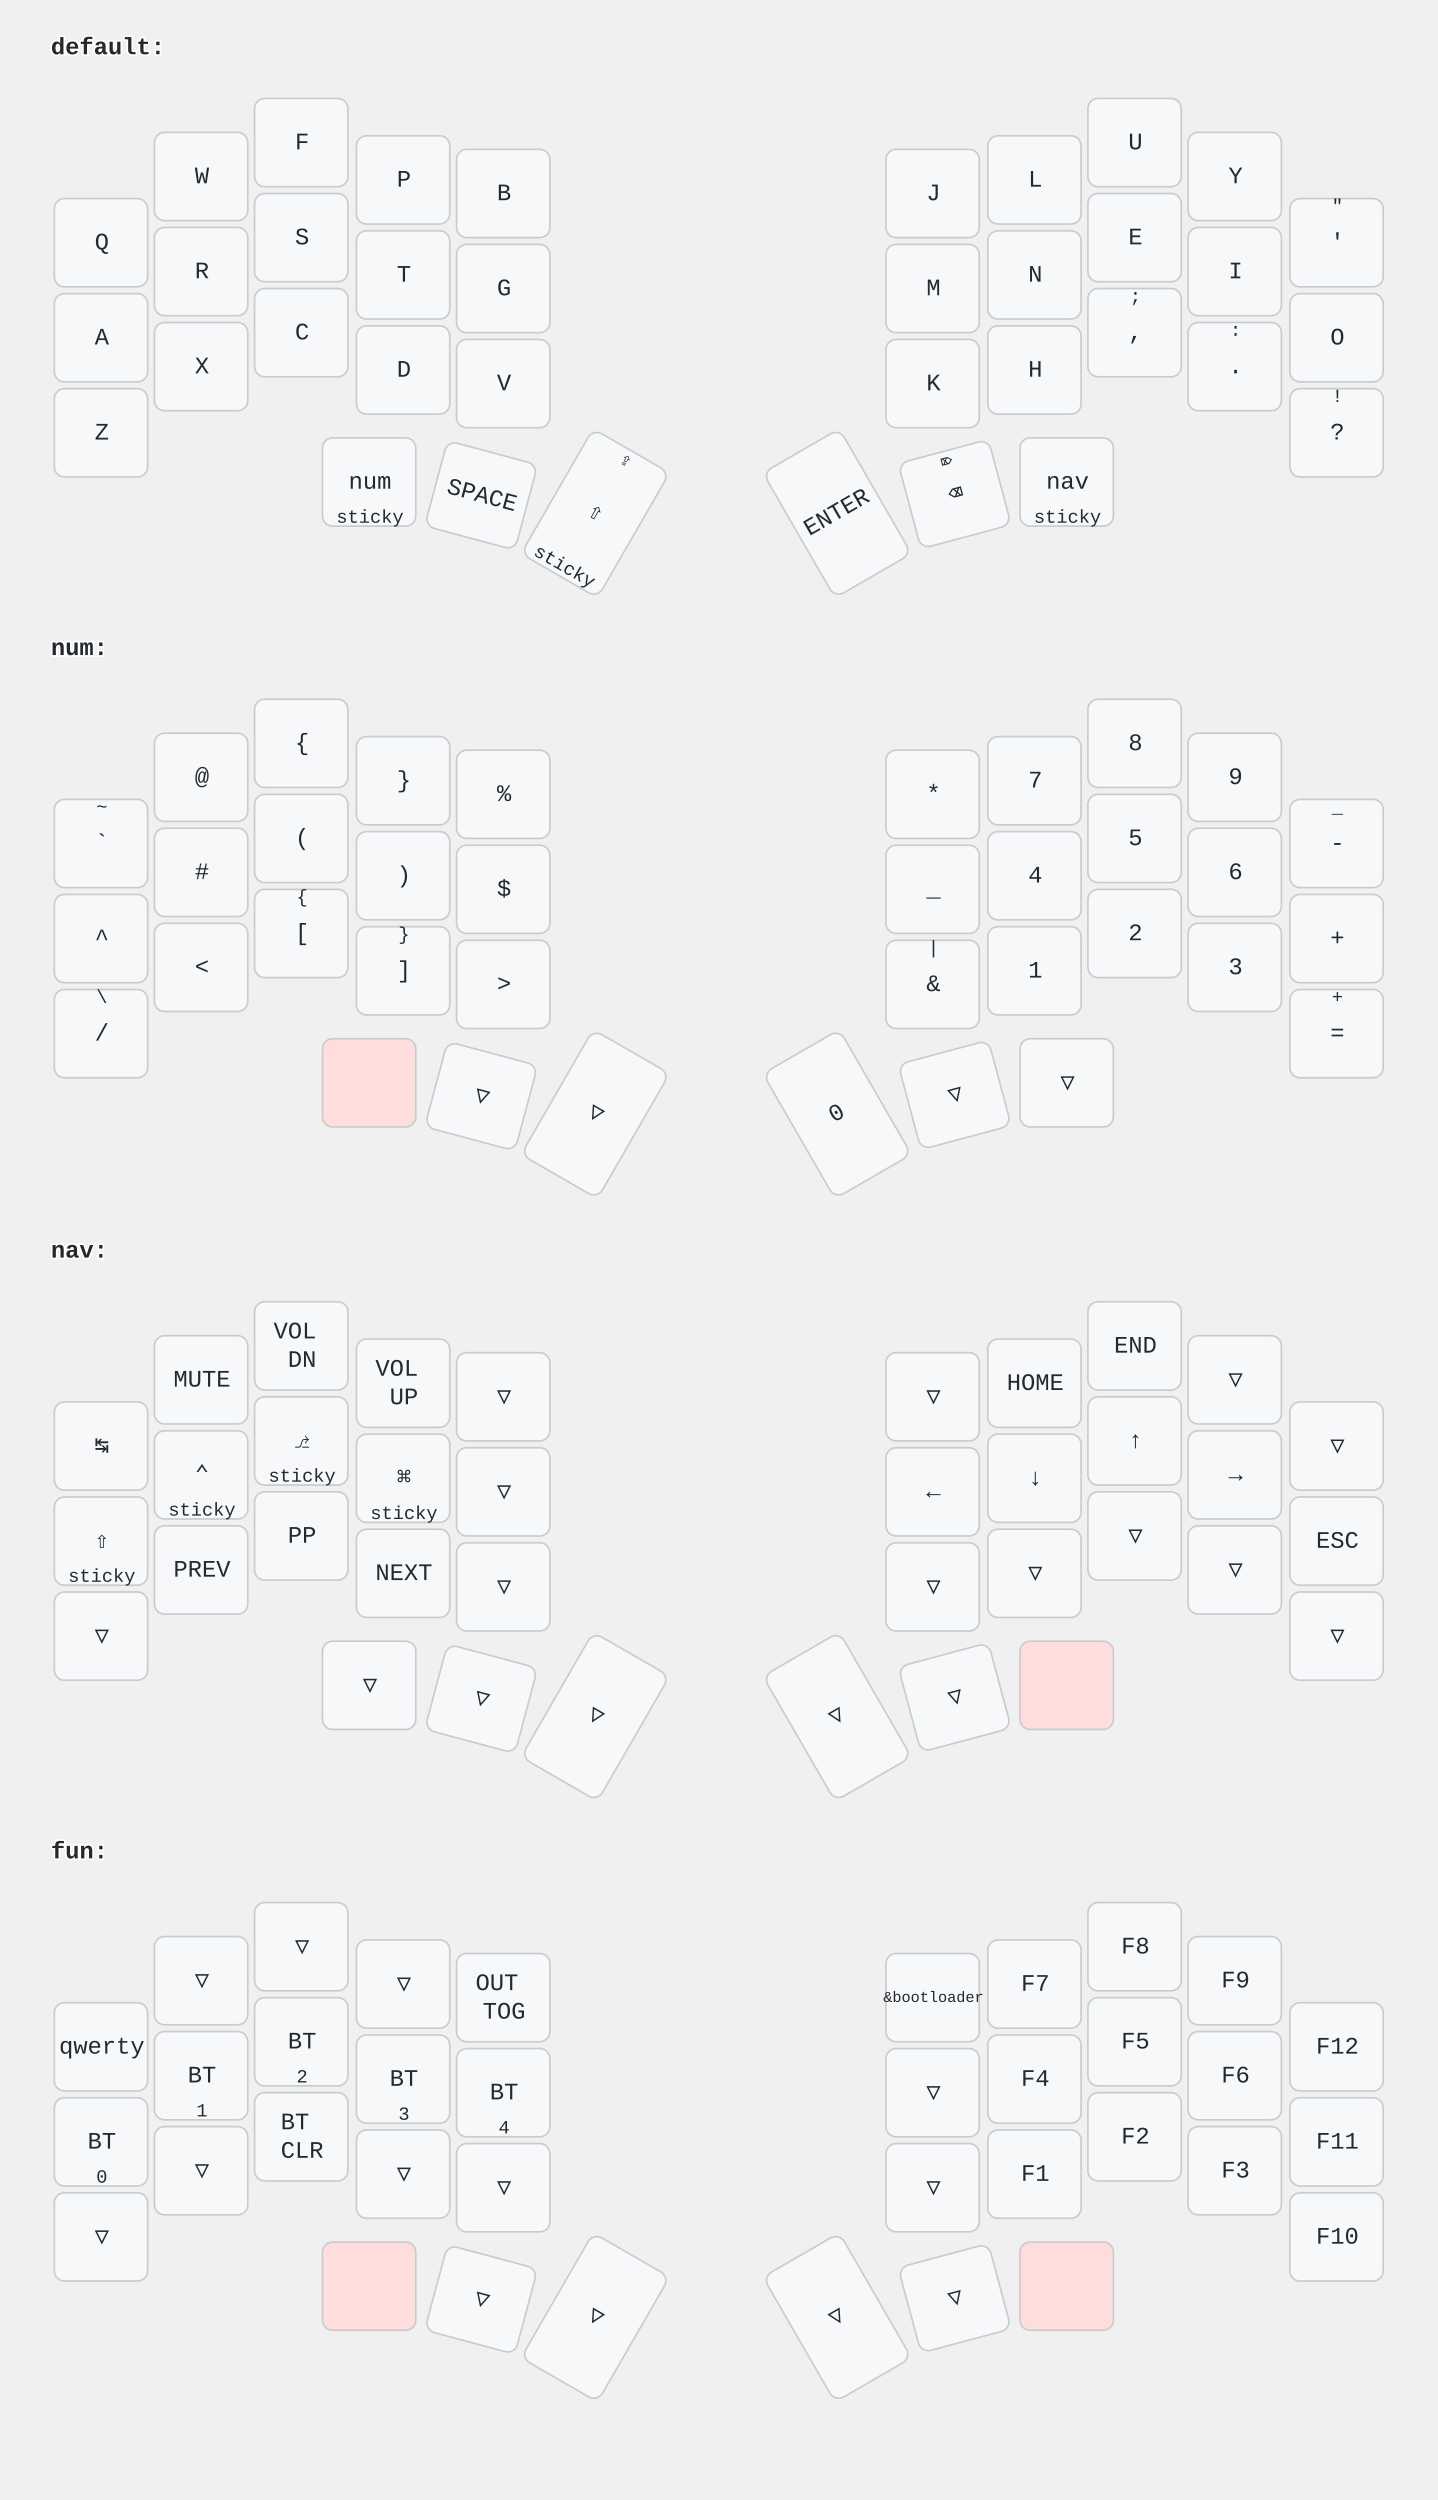
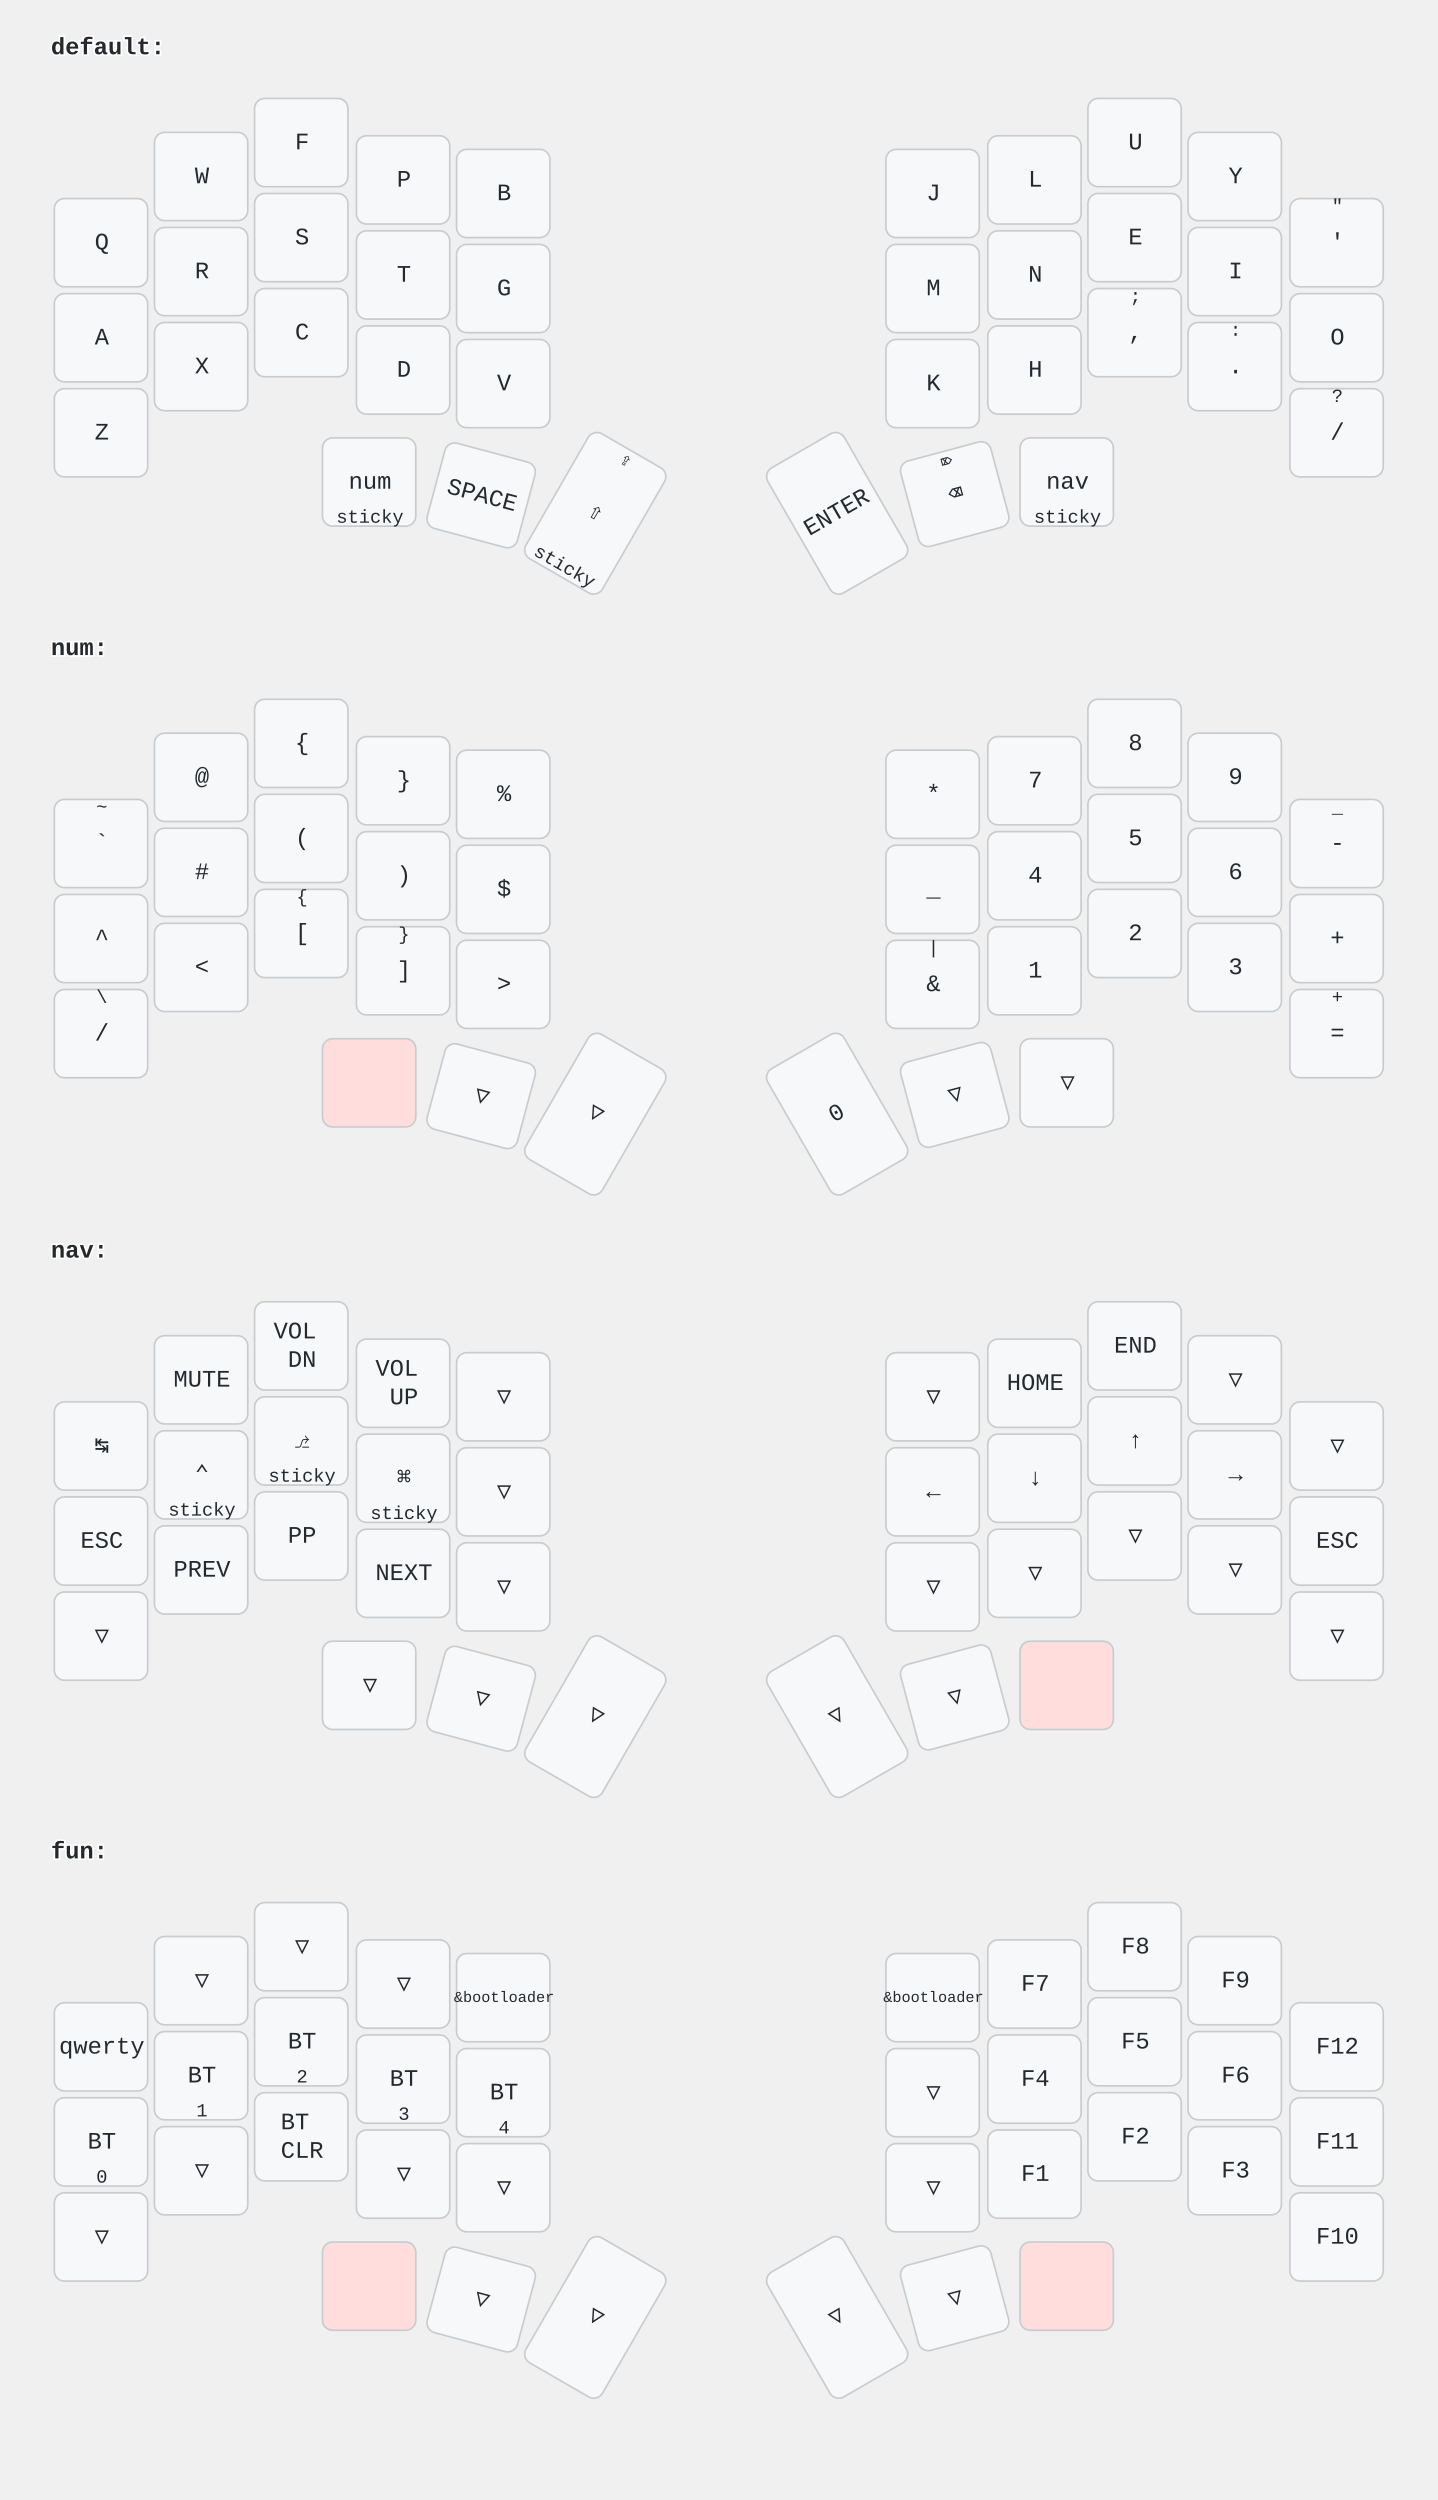
<svg xmlns="http://www.w3.org/2000/svg" width="847" height="1473" viewBox="0 0 847 1473" class="keymap">
  <style>/* font and background color specifications */
svg {
    font-family: SFMono-Regular,Consolas,Liberation Mono,Menlo,monospace;
    font-size: 14px;
    font-kerning: normal;
    text-rendering: optimizeLegibility;
    fill: #24292e;
}

/* default key styling */
rect {
    fill: #f6f8fa;
    stroke: #c9cccf;
    stroke-width: 1;
}

/* color accent for combo boxes */
rect.combo {
    fill: #cdf;
}

/* color accent for held keys */
rect.held, rect.combo.held {
    fill: #fdd;
}

/* color accent for ghost (optional) keys */
rect.ghost, rect.combo.ghost {
    fill: #ddd;
}

text {
    text-anchor: middle;
    dominant-baseline: middle;
}

/* styling for layer labels */
text.label {
    font-weight: bold;
    text-anchor: start;
    stroke: white;
    stroke-width: 2;
    paint-order: stroke;
}

/* styling for combo tap, and key hold/shifted label text */
text.combo, text.hold, text.shifted {
    font-size: 11px;
}

text.hold {
    text-anchor: middle;
    dominant-baseline: auto;
}

text.shifted {
    text-anchor: middle;
    dominant-baseline: hanging;
}

/* styling for hold/shifted label text in combo box */
text.combo.hold, text.combo.shifted {
    font-size: 8px;
}

/* styling for combo dendrons */
path {
    stroke-width: 1;
    stroke: gray;
    fill: none;
}
</style>
  <g transform="translate(30, 0)" class="layer-default">
    <text x="0" y="28" class="label">default:</text>
    <g transform="translate(0, 56)">
      <g transform="translate(30, 87)" class="key keypos-0">
        <rect rx="6" ry="6" x="-28" y="-26" width="55" height="52" class="key" />
        <text x="0" y="0" class="key tap">Q</text>
      </g>
      <g transform="translate(89, 48)" class="key keypos-1">
        <rect rx="6" ry="6" x="-28" y="-26" width="55" height="52" class="key" />
        <text x="0" y="0" class="key tap">W</text>
      </g>
      <g transform="translate(148, 28)" class="key keypos-2">
        <rect rx="6" ry="6" x="-28" y="-26" width="55" height="52" class="key" />
        <text x="0" y="0" class="key tap">F</text>
      </g>
      <g transform="translate(208, 50)" class="key keypos-3">
        <rect rx="6" ry="6" x="-28" y="-26" width="55" height="52" class="key" />
        <text x="0" y="0" class="key tap">P</text>
      </g>
      <g transform="translate(267, 58)" class="key keypos-4">
        <rect rx="6" ry="6" x="-28" y="-26" width="55" height="52" class="key" />
        <text x="0" y="0" class="key tap">B</text>
      </g>
      <g transform="translate(520, 58)" class="key keypos-5">
        <rect rx="6" ry="6" x="-28" y="-26" width="55" height="52" class="key" />
        <text x="0" y="0" class="key tap">J</text>
      </g>
      <g transform="translate(580, 50)" class="key keypos-6">
        <rect rx="6" ry="6" x="-28" y="-26" width="55" height="52" class="key" />
        <text x="0" y="0" class="key tap">L</text>
      </g>
      <g transform="translate(639, 28)" class="key keypos-7">
        <rect rx="6" ry="6" x="-28" y="-26" width="55" height="52" class="key" />
        <text x="0" y="0" class="key tap">U</text>
      </g>
      <g transform="translate(698, 48)" class="key keypos-8">
        <rect rx="6" ry="6" x="-28" y="-26" width="55" height="52" class="key" />
        <text x="0" y="0" class="key tap">Y</text>
      </g>
      <g transform="translate(758, 87)" class="key keypos-9">
        <rect rx="6" ry="6" x="-28" y="-26" width="55" height="52" class="key" />
        <text x="0" y="0" class="key tap">'</text>
        <text x="0" y="-24" class="key shifted">"</text>
      </g>
      <g transform="translate(30, 143)" class="key keypos-10">
        <rect rx="6" ry="6" x="-28" y="-26" width="55" height="52" class="key" />
        <text x="0" y="0" class="key tap">A</text>
      </g>
      <g transform="translate(89, 104)" class="key keypos-11">
        <rect rx="6" ry="6" x="-28" y="-26" width="55" height="52" class="key" />
        <text x="0" y="0" class="key tap">R</text>
      </g>
      <g transform="translate(148, 84)" class="key keypos-12">
        <rect rx="6" ry="6" x="-28" y="-26" width="55" height="52" class="key" />
        <text x="0" y="0" class="key tap">S</text>
      </g>
      <g transform="translate(208, 106)" class="key keypos-13">
        <rect rx="6" ry="6" x="-28" y="-26" width="55" height="52" class="key" />
        <text x="0" y="0" class="key tap">T</text>
      </g>
      <g transform="translate(267, 114)" class="key keypos-14">
        <rect rx="6" ry="6" x="-28" y="-26" width="55" height="52" class="key" />
        <text x="0" y="0" class="key tap">G</text>
      </g>
      <g transform="translate(520, 114)" class="key keypos-15">
        <rect rx="6" ry="6" x="-28" y="-26" width="55" height="52" class="key" />
        <text x="0" y="0" class="key tap">M</text>
      </g>
      <g transform="translate(580, 106)" class="key keypos-16">
        <rect rx="6" ry="6" x="-28" y="-26" width="55" height="52" class="key" />
        <text x="0" y="0" class="key tap">N</text>
      </g>
      <g transform="translate(639, 84)" class="key keypos-17">
        <rect rx="6" ry="6" x="-28" y="-26" width="55" height="52" class="key" />
        <text x="0" y="0" class="key tap">E</text>
      </g>
      <g transform="translate(698, 104)" class="key keypos-18">
        <rect rx="6" ry="6" x="-28" y="-26" width="55" height="52" class="key" />
        <text x="0" y="0" class="key tap">I</text>
      </g>
      <g transform="translate(758, 143)" class="key keypos-19">
        <rect rx="6" ry="6" x="-28" y="-26" width="55" height="52" class="key" />
        <text x="0" y="0" class="key tap">O</text>
      </g>
      <g transform="translate(30, 199)" class="key keypos-20">
        <rect rx="6" ry="6" x="-28" y="-26" width="55" height="52" class="key" />
        <text x="0" y="0" class="key tap">Z</text>
      </g>
      <g transform="translate(89, 160)" class="key keypos-21">
        <rect rx="6" ry="6" x="-28" y="-26" width="55" height="52" class="key" />
        <text x="0" y="0" class="key tap">X</text>
      </g>
      <g transform="translate(148, 140)" class="key keypos-22">
        <rect rx="6" ry="6" x="-28" y="-26" width="55" height="52" class="key" />
        <text x="0" y="0" class="key tap">C</text>
      </g>
      <g transform="translate(208, 162)" class="key keypos-23">
        <rect rx="6" ry="6" x="-28" y="-26" width="55" height="52" class="key" />
        <text x="0" y="0" class="key tap">D</text>
      </g>
      <g transform="translate(267, 170)" class="key keypos-24">
        <rect rx="6" ry="6" x="-28" y="-26" width="55" height="52" class="key" />
        <text x="0" y="0" class="key tap">V</text>
      </g>
      <g transform="translate(520, 170)" class="key keypos-25">
        <rect rx="6" ry="6" x="-28" y="-26" width="55" height="52" class="key" />
        <text x="0" y="0" class="key tap">K</text>
      </g>
      <g transform="translate(580, 162)" class="key keypos-26">
        <rect rx="6" ry="6" x="-28" y="-26" width="55" height="52" class="key" />
        <text x="0" y="0" class="key tap">H</text>
      </g>
      <g transform="translate(639, 140)" class="key keypos-27">
        <rect rx="6" ry="6" x="-28" y="-26" width="55" height="52" class="key" />
        <text x="0" y="0" class="key tap">,</text>
        <text x="0" y="-24" class="key shifted">;</text>
      </g>
      <g transform="translate(698, 160)" class="key keypos-28">
        <rect rx="6" ry="6" x="-28" y="-26" width="55" height="52" class="key" />
        <text x="0" y="0" class="key tap">.</text>
        <text x="0" y="-24" class="key shifted">:</text>
      </g>
      <g transform="translate(758, 199)" class="key keypos-29">
        <rect rx="6" ry="6" x="-28" y="-26" width="55" height="52" class="key" />
-         <text x="0" y="0" class="key tap">?</text>
-         <text x="0" y="-24" class="key shifted">!</text>
+         <text x="0" y="0" class="key tap">/</text>
+         <text x="0" y="-24" class="key shifted">?</text>
      </g>
      <g transform="translate(188, 228)" class="key keypos-30">
        <rect rx="6" ry="6" x="-28" y="-26" width="55" height="52" class="key" />
        <text x="0" y="0" class="key tap">num</text>
        <text x="0" y="24" class="key hold">sticky</text>
      </g>
      <g transform="translate(254, 236) rotate(15.0)" class="key keypos-31">
        <rect rx="6" ry="6" x="-28" y="-26" width="55" height="52" class="key" />
        <text x="0" y="0" class="key tap">SPACE</text>
      </g>
      <g transform="translate(321, 246) rotate(30.0)" class="key keypos-32">
        <rect rx="6" ry="6" x="-26" y="-42" width="52" height="85" class="key" />
        <text x="0" y="0" class="key tap">⇧</text>
        <text x="0" y="40" class="key hold">sticky</text>
        <text x="0" y="-40" class="key shifted">⇪</text>
      </g>
      <g transform="translate(463, 246) rotate(-30.0)" class="key keypos-33">
        <rect rx="6" ry="6" x="-26" y="-42" width="52" height="85" class="key" />
        <text x="0" y="0" class="key tap">ENTER</text>
      </g>
      <g transform="translate(533, 235) rotate(-15.0)" class="key keypos-34">
        <rect rx="6" ry="6" x="-28" y="-26" width="55" height="52" class="key" />
        <text x="0" y="0" class="key tap">⌫</text>
        <text x="0" y="-24" class="key shifted">⌦</text>
      </g>
      <g transform="translate(599, 228)" class="key keypos-35">
        <rect rx="6" ry="6" x="-28" y="-26" width="55" height="52" class="key" />
        <text x="0" y="0" class="key tap">nav</text>
        <text x="0" y="24" class="key hold">sticky</text>
      </g>
    </g>
  </g>
  <g transform="translate(30, 354)" class="layer-num">
    <text x="0" y="28" class="label">num:</text>
    <g transform="translate(0, 56)">
      <g transform="translate(30, 87)" class="key keypos-0">
        <rect rx="6" ry="6" x="-28" y="-26" width="55" height="52" class="key" />
        <text x="0" y="0" class="key tap">`</text>
        <text x="0" y="-24" class="key shifted">~</text>
      </g>
      <g transform="translate(89, 48)" class="key keypos-1">
        <rect rx="6" ry="6" x="-28" y="-26" width="55" height="52" class="key" />
        <text x="0" y="0" class="key tap">@</text>
      </g>
      <g transform="translate(148, 28)" class="key keypos-2">
        <rect rx="6" ry="6" x="-28" y="-26" width="55" height="52" class="key" />
        <text x="0" y="0" class="key tap">{</text>
      </g>
      <g transform="translate(208, 50)" class="key keypos-3">
        <rect rx="6" ry="6" x="-28" y="-26" width="55" height="52" class="key" />
        <text x="0" y="0" class="key tap">}</text>
      </g>
      <g transform="translate(267, 58)" class="key keypos-4">
        <rect rx="6" ry="6" x="-28" y="-26" width="55" height="52" class="key" />
        <text x="0" y="0" class="key tap">%</text>
      </g>
      <g transform="translate(520, 58)" class="key keypos-5">
        <rect rx="6" ry="6" x="-28" y="-26" width="55" height="52" class="key" />
        <text x="0" y="0" class="key tap">*</text>
      </g>
      <g transform="translate(580, 50)" class="key keypos-6">
        <rect rx="6" ry="6" x="-28" y="-26" width="55" height="52" class="key" />
        <text x="0" y="0" class="key tap">7</text>
      </g>
      <g transform="translate(639, 28)" class="key keypos-7">
        <rect rx="6" ry="6" x="-28" y="-26" width="55" height="52" class="key" />
        <text x="0" y="0" class="key tap">8</text>
      </g>
      <g transform="translate(698, 48)" class="key keypos-8">
        <rect rx="6" ry="6" x="-28" y="-26" width="55" height="52" class="key" />
        <text x="0" y="0" class="key tap">9</text>
      </g>
      <g transform="translate(758, 87)" class="key keypos-9">
        <rect rx="6" ry="6" x="-28" y="-26" width="55" height="52" class="key" />
        <text x="0" y="0" class="key tap">-</text>
        <text x="0" y="-24" class="key shifted">_</text>
      </g>
      <g transform="translate(30, 143)" class="key keypos-10">
        <rect rx="6" ry="6" x="-28" y="-26" width="55" height="52" class="key" />
        <text x="0" y="0" class="key tap">^</text>
      </g>
      <g transform="translate(89, 104)" class="key keypos-11">
        <rect rx="6" ry="6" x="-28" y="-26" width="55" height="52" class="key" />
        <text x="0" y="0" class="key tap">#</text>
      </g>
      <g transform="translate(148, 84)" class="key keypos-12">
        <rect rx="6" ry="6" x="-28" y="-26" width="55" height="52" class="key" />
        <text x="0" y="0" class="key tap">(</text>
      </g>
      <g transform="translate(208, 106)" class="key keypos-13">
        <rect rx="6" ry="6" x="-28" y="-26" width="55" height="52" class="key" />
        <text x="0" y="0" class="key tap">)</text>
      </g>
      <g transform="translate(267, 114)" class="key keypos-14">
        <rect rx="6" ry="6" x="-28" y="-26" width="55" height="52" class="key" />
        <text x="0" y="0" class="key tap">$</text>
      </g>
      <g transform="translate(520, 114)" class="key keypos-15">
        <rect rx="6" ry="6" x="-28" y="-26" width="55" height="52" class="key" />
        <text x="0" y="0" class="key tap">_</text>
      </g>
      <g transform="translate(580, 106)" class="key keypos-16">
        <rect rx="6" ry="6" x="-28" y="-26" width="55" height="52" class="key" />
        <text x="0" y="0" class="key tap">4</text>
      </g>
      <g transform="translate(639, 84)" class="key keypos-17">
        <rect rx="6" ry="6" x="-28" y="-26" width="55" height="52" class="key" />
        <text x="0" y="0" class="key tap">5</text>
      </g>
      <g transform="translate(698, 104)" class="key keypos-18">
        <rect rx="6" ry="6" x="-28" y="-26" width="55" height="52" class="key" />
        <text x="0" y="0" class="key tap">6</text>
      </g>
      <g transform="translate(758, 143)" class="key keypos-19">
        <rect rx="6" ry="6" x="-28" y="-26" width="55" height="52" class="key" />
        <text x="0" y="0" class="key tap">+</text>
      </g>
      <g transform="translate(30, 199)" class="key keypos-20">
        <rect rx="6" ry="6" x="-28" y="-26" width="55" height="52" class="key" />
        <text x="0" y="0" class="key tap">/</text>
        <text x="0" y="-24" class="key shifted">\</text>
      </g>
      <g transform="translate(89, 160)" class="key keypos-21">
        <rect rx="6" ry="6" x="-28" y="-26" width="55" height="52" class="key" />
        <text x="0" y="0" class="key tap">&lt;</text>
      </g>
      <g transform="translate(148, 140)" class="key keypos-22">
        <rect rx="6" ry="6" x="-28" y="-26" width="55" height="52" class="key" />
        <text x="0" y="0" class="key tap">[</text>
        <text x="0" y="-24" class="key shifted">{</text>
      </g>
      <g transform="translate(208, 162)" class="key keypos-23">
        <rect rx="6" ry="6" x="-28" y="-26" width="55" height="52" class="key" />
        <text x="0" y="0" class="key tap">]</text>
        <text x="0" y="-24" class="key shifted">}</text>
      </g>
      <g transform="translate(267, 170)" class="key keypos-24">
        <rect rx="6" ry="6" x="-28" y="-26" width="55" height="52" class="key" />
        <text x="0" y="0" class="key tap">&gt;</text>
      </g>
      <g transform="translate(520, 170)" class="key keypos-25">
        <rect rx="6" ry="6" x="-28" y="-26" width="55" height="52" class="key" />
        <text x="0" y="0" class="key tap">&amp;</text>
        <text x="0" y="-24" class="key shifted">|</text>
      </g>
      <g transform="translate(580, 162)" class="key keypos-26">
        <rect rx="6" ry="6" x="-28" y="-26" width="55" height="52" class="key" />
        <text x="0" y="0" class="key tap">1</text>
      </g>
      <g transform="translate(639, 140)" class="key keypos-27">
        <rect rx="6" ry="6" x="-28" y="-26" width="55" height="52" class="key" />
        <text x="0" y="0" class="key tap">2</text>
      </g>
      <g transform="translate(698, 160)" class="key keypos-28">
        <rect rx="6" ry="6" x="-28" y="-26" width="55" height="52" class="key" />
        <text x="0" y="0" class="key tap">3</text>
      </g>
      <g transform="translate(758, 199)" class="key keypos-29">
        <rect rx="6" ry="6" x="-28" y="-26" width="55" height="52" class="key" />
        <text x="0" y="0" class="key tap">=</text>
        <text x="0" y="-24" class="key shifted">+</text>
      </g>
      <g transform="translate(188, 228)" class="key held keypos-30">
        <rect rx="6" ry="6" x="-28" y="-26" width="55" height="52" class="key held" />
      </g>
      <g transform="translate(254, 236) rotate(15.0)" class="key trans keypos-31">
        <rect rx="6" ry="6" x="-28" y="-26" width="55" height="52" class="key trans" />
        <text x="0" y="0" class="key trans tap">▽</text>
      </g>
      <g transform="translate(321, 246) rotate(30.0)" class="key trans keypos-32">
        <rect rx="6" ry="6" x="-26" y="-42" width="52" height="85" class="key trans" />
        <text x="0" y="0" class="key trans tap">▽</text>
      </g>
      <g transform="translate(463, 246) rotate(-30.0)" class="key keypos-33">
        <rect rx="6" ry="6" x="-26" y="-42" width="52" height="85" class="key" />
        <text x="0" y="0" class="key tap">0</text>
      </g>
      <g transform="translate(533, 235) rotate(-15.0)" class="key trans keypos-34">
        <rect rx="6" ry="6" x="-28" y="-26" width="55" height="52" class="key trans" />
        <text x="0" y="0" class="key trans tap">▽</text>
      </g>
      <g transform="translate(599, 228)" class="key trans keypos-35">
        <rect rx="6" ry="6" x="-28" y="-26" width="55" height="52" class="key trans" />
        <text x="0" y="0" class="key trans tap">▽</text>
      </g>
    </g>
  </g>
  <g transform="translate(30, 709)" class="layer-nav">
    <text x="0" y="28" class="label">nav:</text>
    <g transform="translate(0, 56)">
      <g transform="translate(30, 87)" class="key keypos-0">
        <rect rx="6" ry="6" x="-28" y="-26" width="55" height="52" class="key" />
        <text x="0" y="0" class="key tap">↹</text>
      </g>
      <g transform="translate(89, 48)" class="key keypos-1">
        <rect rx="6" ry="6" x="-28" y="-26" width="55" height="52" class="key" />
        <text x="0" y="0" class="key tap">MUTE</text>
      </g>
      <g transform="translate(148, 28)" class="key keypos-2">
        <rect rx="6" ry="6" x="-28" y="-26" width="55" height="52" class="key" />
        <text x="0" y="0" class="key tap">
          <tspan x="0" dy="-0.6em">VOL</tspan>
          <tspan x="0" dy="1.2em">DN</tspan>
        </text>
      </g>
      <g transform="translate(208, 50)" class="key keypos-3">
        <rect rx="6" ry="6" x="-28" y="-26" width="55" height="52" class="key" />
        <text x="0" y="0" class="key tap">
          <tspan x="0" dy="-0.6em">VOL</tspan>
          <tspan x="0" dy="1.2em">UP</tspan>
        </text>
      </g>
      <g transform="translate(267, 58)" class="key trans keypos-4">
        <rect rx="6" ry="6" x="-28" y="-26" width="55" height="52" class="key trans" />
        <text x="0" y="0" class="key trans tap">▽</text>
      </g>
      <g transform="translate(520, 58)" class="key trans keypos-5">
        <rect rx="6" ry="6" x="-28" y="-26" width="55" height="52" class="key trans" />
        <text x="0" y="0" class="key trans tap">▽</text>
      </g>
      <g transform="translate(580, 50)" class="key keypos-6">
        <rect rx="6" ry="6" x="-28" y="-26" width="55" height="52" class="key" />
        <text x="0" y="0" class="key tap">HOME</text>
      </g>
      <g transform="translate(639, 28)" class="key keypos-7">
        <rect rx="6" ry="6" x="-28" y="-26" width="55" height="52" class="key" />
        <text x="0" y="0" class="key tap">END</text>
      </g>
      <g transform="translate(698, 48)" class="key trans keypos-8">
        <rect rx="6" ry="6" x="-28" y="-26" width="55" height="52" class="key trans" />
        <text x="0" y="0" class="key trans tap">▽</text>
      </g>
      <g transform="translate(758, 87)" class="key trans keypos-9">
        <rect rx="6" ry="6" x="-28" y="-26" width="55" height="52" class="key trans" />
        <text x="0" y="0" class="key trans tap">▽</text>
      </g>
      <g transform="translate(30, 143)" class="key keypos-10">
        <rect rx="6" ry="6" x="-28" y="-26" width="55" height="52" class="key" />
-         <text x="0" y="0" class="key tap">⇧</text>
-         <text x="0" y="24" class="key hold">sticky</text>
+         <text x="0" y="0" class="key tap">ESC</text>
      </g>
      <g transform="translate(89, 104)" class="key keypos-11">
        <rect rx="6" ry="6" x="-28" y="-26" width="55" height="52" class="key" />
        <text x="0" y="0" class="key tap">⌃</text>
        <text x="0" y="24" class="key hold">sticky</text>
      </g>
      <g transform="translate(148, 84)" class="key keypos-12">
        <rect rx="6" ry="6" x="-28" y="-26" width="55" height="52" class="key" />
        <text x="0" y="0" class="key tap">⎇</text>
        <text x="0" y="24" class="key hold">sticky</text>
      </g>
      <g transform="translate(208, 106)" class="key keypos-13">
        <rect rx="6" ry="6" x="-28" y="-26" width="55" height="52" class="key" />
        <text x="0" y="0" class="key tap">⌘</text>
        <text x="0" y="24" class="key hold">sticky</text>
      </g>
      <g transform="translate(267, 114)" class="key trans keypos-14">
        <rect rx="6" ry="6" x="-28" y="-26" width="55" height="52" class="key trans" />
        <text x="0" y="0" class="key trans tap">▽</text>
      </g>
      <g transform="translate(520, 114)" class="key keypos-15">
        <rect rx="6" ry="6" x="-28" y="-26" width="55" height="52" class="key" />
        <text x="0" y="0" class="key tap">←</text>
      </g>
      <g transform="translate(580, 106)" class="key keypos-16">
        <rect rx="6" ry="6" x="-28" y="-26" width="55" height="52" class="key" />
        <text x="0" y="0" class="key tap">↓</text>
      </g>
      <g transform="translate(639, 84)" class="key keypos-17">
        <rect rx="6" ry="6" x="-28" y="-26" width="55" height="52" class="key" />
        <text x="0" y="0" class="key tap">↑</text>
      </g>
      <g transform="translate(698, 104)" class="key keypos-18">
        <rect rx="6" ry="6" x="-28" y="-26" width="55" height="52" class="key" />
        <text x="0" y="0" class="key tap">→</text>
      </g>
      <g transform="translate(758, 143)" class="key keypos-19">
        <rect rx="6" ry="6" x="-28" y="-26" width="55" height="52" class="key" />
        <text x="0" y="0" class="key tap">ESC</text>
      </g>
      <g transform="translate(30, 199)" class="key trans keypos-20">
        <rect rx="6" ry="6" x="-28" y="-26" width="55" height="52" class="key trans" />
        <text x="0" y="0" class="key trans tap">▽</text>
      </g>
      <g transform="translate(89, 160)" class="key keypos-21">
        <rect rx="6" ry="6" x="-28" y="-26" width="55" height="52" class="key" />
        <text x="0" y="0" class="key tap">PREV</text>
      </g>
      <g transform="translate(148, 140)" class="key keypos-22">
        <rect rx="6" ry="6" x="-28" y="-26" width="55" height="52" class="key" />
        <text x="0" y="0" class="key tap">PP</text>
      </g>
      <g transform="translate(208, 162)" class="key keypos-23">
        <rect rx="6" ry="6" x="-28" y="-26" width="55" height="52" class="key" />
        <text x="0" y="0" class="key tap">NEXT</text>
      </g>
      <g transform="translate(267, 170)" class="key trans keypos-24">
        <rect rx="6" ry="6" x="-28" y="-26" width="55" height="52" class="key trans" />
        <text x="0" y="0" class="key trans tap">▽</text>
      </g>
      <g transform="translate(520, 170)" class="key trans keypos-25">
        <rect rx="6" ry="6" x="-28" y="-26" width="55" height="52" class="key trans" />
        <text x="0" y="0" class="key trans tap">▽</text>
      </g>
      <g transform="translate(580, 162)" class="key trans keypos-26">
        <rect rx="6" ry="6" x="-28" y="-26" width="55" height="52" class="key trans" />
        <text x="0" y="0" class="key trans tap">▽</text>
      </g>
      <g transform="translate(639, 140)" class="key trans keypos-27">
        <rect rx="6" ry="6" x="-28" y="-26" width="55" height="52" class="key trans" />
        <text x="0" y="0" class="key trans tap">▽</text>
      </g>
      <g transform="translate(698, 160)" class="key trans keypos-28">
        <rect rx="6" ry="6" x="-28" y="-26" width="55" height="52" class="key trans" />
        <text x="0" y="0" class="key trans tap">▽</text>
      </g>
      <g transform="translate(758, 199)" class="key trans keypos-29">
        <rect rx="6" ry="6" x="-28" y="-26" width="55" height="52" class="key trans" />
        <text x="0" y="0" class="key trans tap">▽</text>
      </g>
      <g transform="translate(188, 228)" class="key trans keypos-30">
        <rect rx="6" ry="6" x="-28" y="-26" width="55" height="52" class="key trans" />
        <text x="0" y="0" class="key trans tap">▽</text>
      </g>
      <g transform="translate(254, 236) rotate(15.0)" class="key trans keypos-31">
        <rect rx="6" ry="6" x="-28" y="-26" width="55" height="52" class="key trans" />
        <text x="0" y="0" class="key trans tap">▽</text>
      </g>
      <g transform="translate(321, 246) rotate(30.0)" class="key trans keypos-32">
        <rect rx="6" ry="6" x="-26" y="-42" width="52" height="85" class="key trans" />
        <text x="0" y="0" class="key trans tap">▽</text>
      </g>
      <g transform="translate(463, 246) rotate(-30.0)" class="key trans keypos-33">
        <rect rx="6" ry="6" x="-26" y="-42" width="52" height="85" class="key trans" />
        <text x="0" y="0" class="key trans tap">▽</text>
      </g>
      <g transform="translate(533, 235) rotate(-15.0)" class="key trans keypos-34">
        <rect rx="6" ry="6" x="-28" y="-26" width="55" height="52" class="key trans" />
        <text x="0" y="0" class="key trans tap">▽</text>
      </g>
      <g transform="translate(599, 228)" class="key held keypos-35">
        <rect rx="6" ry="6" x="-28" y="-26" width="55" height="52" class="key held" />
      </g>
    </g>
  </g>
  <g transform="translate(30, 1063)" class="layer-fun">
    <text x="0" y="28" class="label">fun:</text>
    <g transform="translate(0, 56)">
      <g transform="translate(30, 87)" class="key keypos-0">
        <rect rx="6" ry="6" x="-28" y="-26" width="55" height="52" class="key" />
        <text x="0" y="0" class="key tap">qwerty</text>
      </g>
      <g transform="translate(89, 48)" class="key trans keypos-1">
        <rect rx="6" ry="6" x="-28" y="-26" width="55" height="52" class="key trans" />
        <text x="0" y="0" class="key trans tap">▽</text>
      </g>
      <g transform="translate(148, 28)" class="key trans keypos-2">
        <rect rx="6" ry="6" x="-28" y="-26" width="55" height="52" class="key trans" />
        <text x="0" y="0" class="key trans tap">▽</text>
      </g>
      <g transform="translate(208, 50)" class="key trans keypos-3">
        <rect rx="6" ry="6" x="-28" y="-26" width="55" height="52" class="key trans" />
        <text x="0" y="0" class="key trans tap">▽</text>
      </g>
      <g transform="translate(267, 58)" class="key keypos-4">
        <rect rx="6" ry="6" x="-28" y="-26" width="55" height="52" class="key" />
        <text x="0" y="0" class="key tap">
-           <tspan x="0" dy="-0.6em">OUT</tspan>
-           <tspan x="0" dy="1.2em">TOG</tspan>
+           <tspan style="font-size: 64%">&amp;bootloader</tspan>
        </text>
      </g>
      <g transform="translate(520, 58)" class="key keypos-5">
        <rect rx="6" ry="6" x="-28" y="-26" width="55" height="52" class="key" />
        <text x="0" y="0" class="key tap">
          <tspan style="font-size: 64%">&amp;bootloader</tspan>
        </text>
      </g>
      <g transform="translate(580, 50)" class="key keypos-6">
        <rect rx="6" ry="6" x="-28" y="-26" width="55" height="52" class="key" />
        <text x="0" y="0" class="key tap">F7</text>
      </g>
      <g transform="translate(639, 28)" class="key keypos-7">
        <rect rx="6" ry="6" x="-28" y="-26" width="55" height="52" class="key" />
        <text x="0" y="0" class="key tap">F8</text>
      </g>
      <g transform="translate(698, 48)" class="key keypos-8">
        <rect rx="6" ry="6" x="-28" y="-26" width="55" height="52" class="key" />
        <text x="0" y="0" class="key tap">F9</text>
      </g>
      <g transform="translate(758, 87)" class="key keypos-9">
        <rect rx="6" ry="6" x="-28" y="-26" width="55" height="52" class="key" />
        <text x="0" y="0" class="key tap">F12</text>
      </g>
      <g transform="translate(30, 143)" class="key keypos-10">
        <rect rx="6" ry="6" x="-28" y="-26" width="55" height="52" class="key" />
        <text x="0" y="0" class="key tap">BT</text>
        <text x="0" y="24" class="key hold">0</text>
      </g>
      <g transform="translate(89, 104)" class="key keypos-11">
        <rect rx="6" ry="6" x="-28" y="-26" width="55" height="52" class="key" />
        <text x="0" y="0" class="key tap">BT</text>
        <text x="0" y="24" class="key hold">1</text>
      </g>
      <g transform="translate(148, 84)" class="key keypos-12">
        <rect rx="6" ry="6" x="-28" y="-26" width="55" height="52" class="key" />
        <text x="0" y="0" class="key tap">BT</text>
        <text x="0" y="24" class="key hold">2</text>
      </g>
      <g transform="translate(208, 106)" class="key keypos-13">
        <rect rx="6" ry="6" x="-28" y="-26" width="55" height="52" class="key" />
        <text x="0" y="0" class="key tap">BT</text>
        <text x="0" y="24" class="key hold">3</text>
      </g>
      <g transform="translate(267, 114)" class="key keypos-14">
        <rect rx="6" ry="6" x="-28" y="-26" width="55" height="52" class="key" />
        <text x="0" y="0" class="key tap">BT</text>
        <text x="0" y="24" class="key hold">4</text>
      </g>
      <g transform="translate(520, 114)" class="key trans keypos-15">
        <rect rx="6" ry="6" x="-28" y="-26" width="55" height="52" class="key trans" />
        <text x="0" y="0" class="key trans tap">▽</text>
      </g>
      <g transform="translate(580, 106)" class="key keypos-16">
        <rect rx="6" ry="6" x="-28" y="-26" width="55" height="52" class="key" />
        <text x="0" y="0" class="key tap">F4</text>
      </g>
      <g transform="translate(639, 84)" class="key keypos-17">
        <rect rx="6" ry="6" x="-28" y="-26" width="55" height="52" class="key" />
        <text x="0" y="0" class="key tap">F5</text>
      </g>
      <g transform="translate(698, 104)" class="key keypos-18">
        <rect rx="6" ry="6" x="-28" y="-26" width="55" height="52" class="key" />
        <text x="0" y="0" class="key tap">F6</text>
      </g>
      <g transform="translate(758, 143)" class="key keypos-19">
        <rect rx="6" ry="6" x="-28" y="-26" width="55" height="52" class="key" />
        <text x="0" y="0" class="key tap">F11</text>
      </g>
      <g transform="translate(30, 199)" class="key trans keypos-20">
        <rect rx="6" ry="6" x="-28" y="-26" width="55" height="52" class="key trans" />
        <text x="0" y="0" class="key trans tap">▽</text>
      </g>
      <g transform="translate(89, 160)" class="key trans keypos-21">
        <rect rx="6" ry="6" x="-28" y="-26" width="55" height="52" class="key trans" />
        <text x="0" y="0" class="key trans tap">▽</text>
      </g>
      <g transform="translate(148, 140)" class="key keypos-22">
        <rect rx="6" ry="6" x="-28" y="-26" width="55" height="52" class="key" />
        <text x="0" y="0" class="key tap">
          <tspan x="0" dy="-0.6em">BT</tspan>
          <tspan x="0" dy="1.2em">CLR</tspan>
        </text>
      </g>
      <g transform="translate(208, 162)" class="key trans keypos-23">
        <rect rx="6" ry="6" x="-28" y="-26" width="55" height="52" class="key trans" />
        <text x="0" y="0" class="key trans tap">▽</text>
      </g>
      <g transform="translate(267, 170)" class="key trans keypos-24">
        <rect rx="6" ry="6" x="-28" y="-26" width="55" height="52" class="key trans" />
        <text x="0" y="0" class="key trans tap">▽</text>
      </g>
      <g transform="translate(520, 170)" class="key trans keypos-25">
        <rect rx="6" ry="6" x="-28" y="-26" width="55" height="52" class="key trans" />
        <text x="0" y="0" class="key trans tap">▽</text>
      </g>
      <g transform="translate(580, 162)" class="key keypos-26">
        <rect rx="6" ry="6" x="-28" y="-26" width="55" height="52" class="key" />
        <text x="0" y="0" class="key tap">F1</text>
      </g>
      <g transform="translate(639, 140)" class="key keypos-27">
        <rect rx="6" ry="6" x="-28" y="-26" width="55" height="52" class="key" />
        <text x="0" y="0" class="key tap">F2</text>
      </g>
      <g transform="translate(698, 160)" class="key keypos-28">
        <rect rx="6" ry="6" x="-28" y="-26" width="55" height="52" class="key" />
        <text x="0" y="0" class="key tap">F3</text>
      </g>
      <g transform="translate(758, 199)" class="key keypos-29">
        <rect rx="6" ry="6" x="-28" y="-26" width="55" height="52" class="key" />
        <text x="0" y="0" class="key tap">F10</text>
      </g>
      <g transform="translate(188, 228)" class="key held keypos-30">
        <rect rx="6" ry="6" x="-28" y="-26" width="55" height="52" class="key held" />
      </g>
      <g transform="translate(254, 236) rotate(15.0)" class="key trans keypos-31">
        <rect rx="6" ry="6" x="-28" y="-26" width="55" height="52" class="key trans" />
        <text x="0" y="0" class="key trans tap">▽</text>
      </g>
      <g transform="translate(321, 246) rotate(30.0)" class="key trans keypos-32">
        <rect rx="6" ry="6" x="-26" y="-42" width="52" height="85" class="key trans" />
        <text x="0" y="0" class="key trans tap">▽</text>
      </g>
      <g transform="translate(463, 246) rotate(-30.0)" class="key trans keypos-33">
        <rect rx="6" ry="6" x="-26" y="-42" width="52" height="85" class="key trans" />
        <text x="0" y="0" class="key trans tap">▽</text>
      </g>
      <g transform="translate(533, 235) rotate(-15.0)" class="key trans keypos-34">
        <rect rx="6" ry="6" x="-28" y="-26" width="55" height="52" class="key trans" />
        <text x="0" y="0" class="key trans tap">▽</text>
      </g>
      <g transform="translate(599, 228)" class="key held keypos-35">
        <rect rx="6" ry="6" x="-28" y="-26" width="55" height="52" class="key held" />
      </g>
    </g>
  </g>
</svg>
